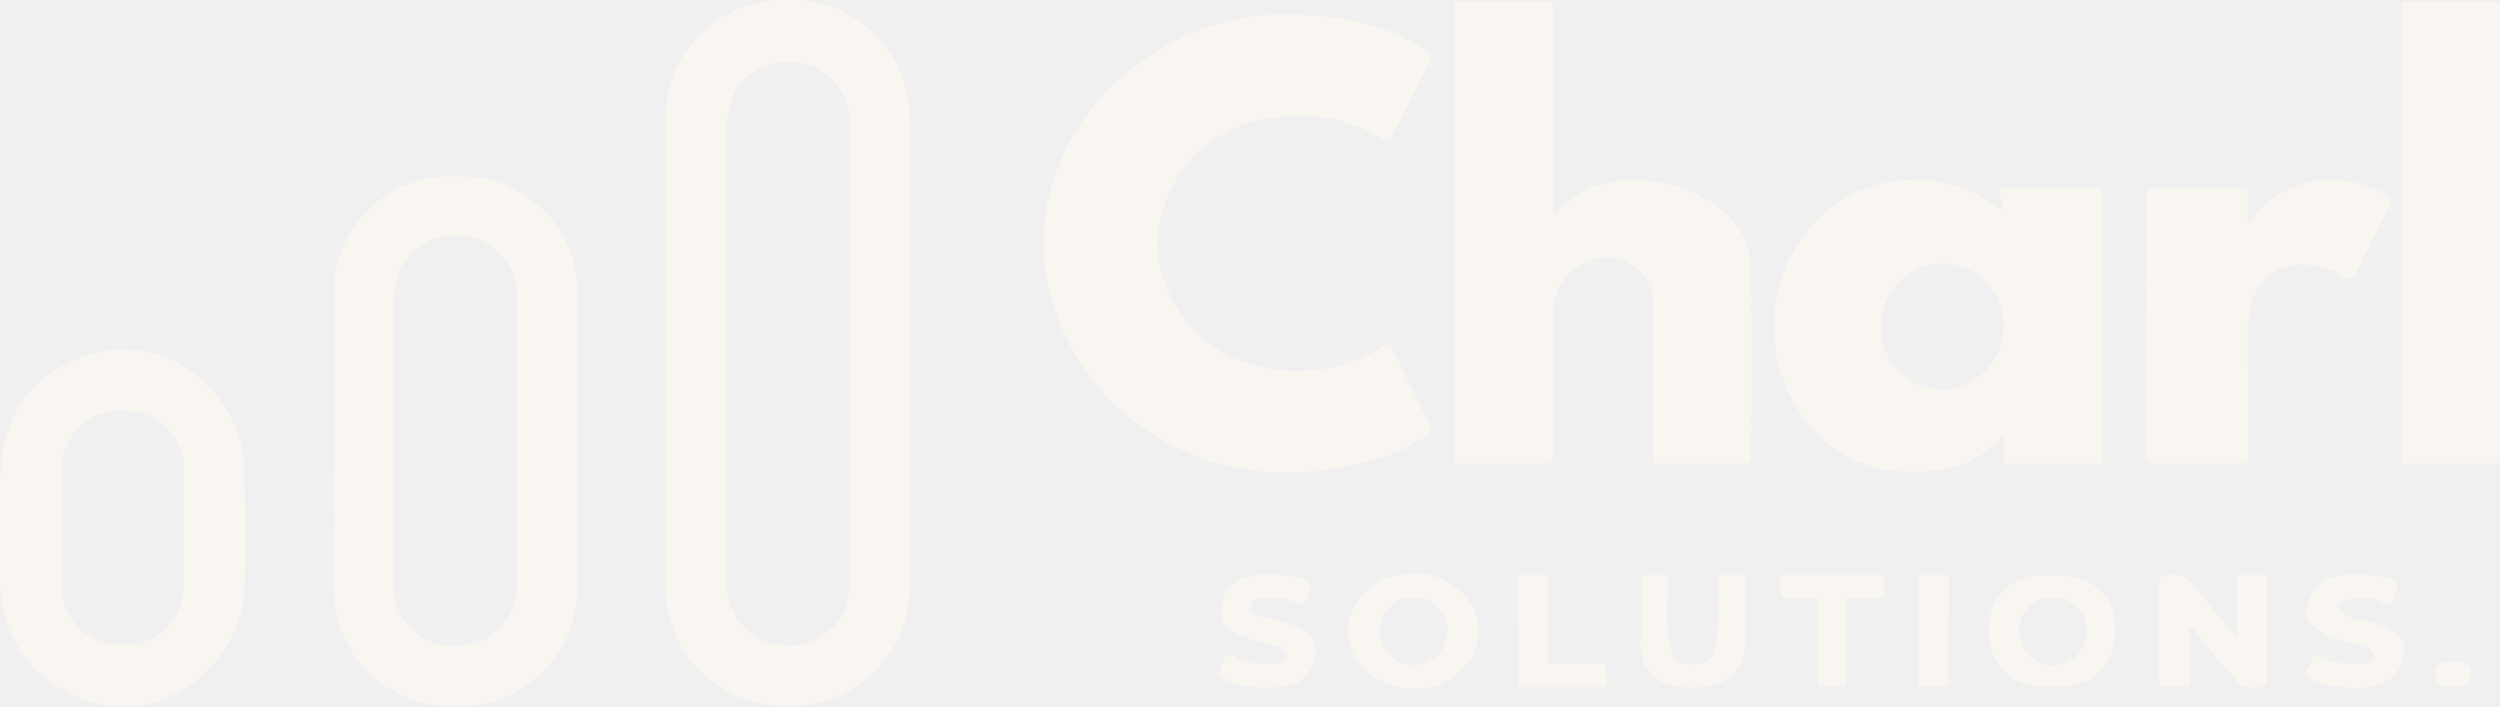
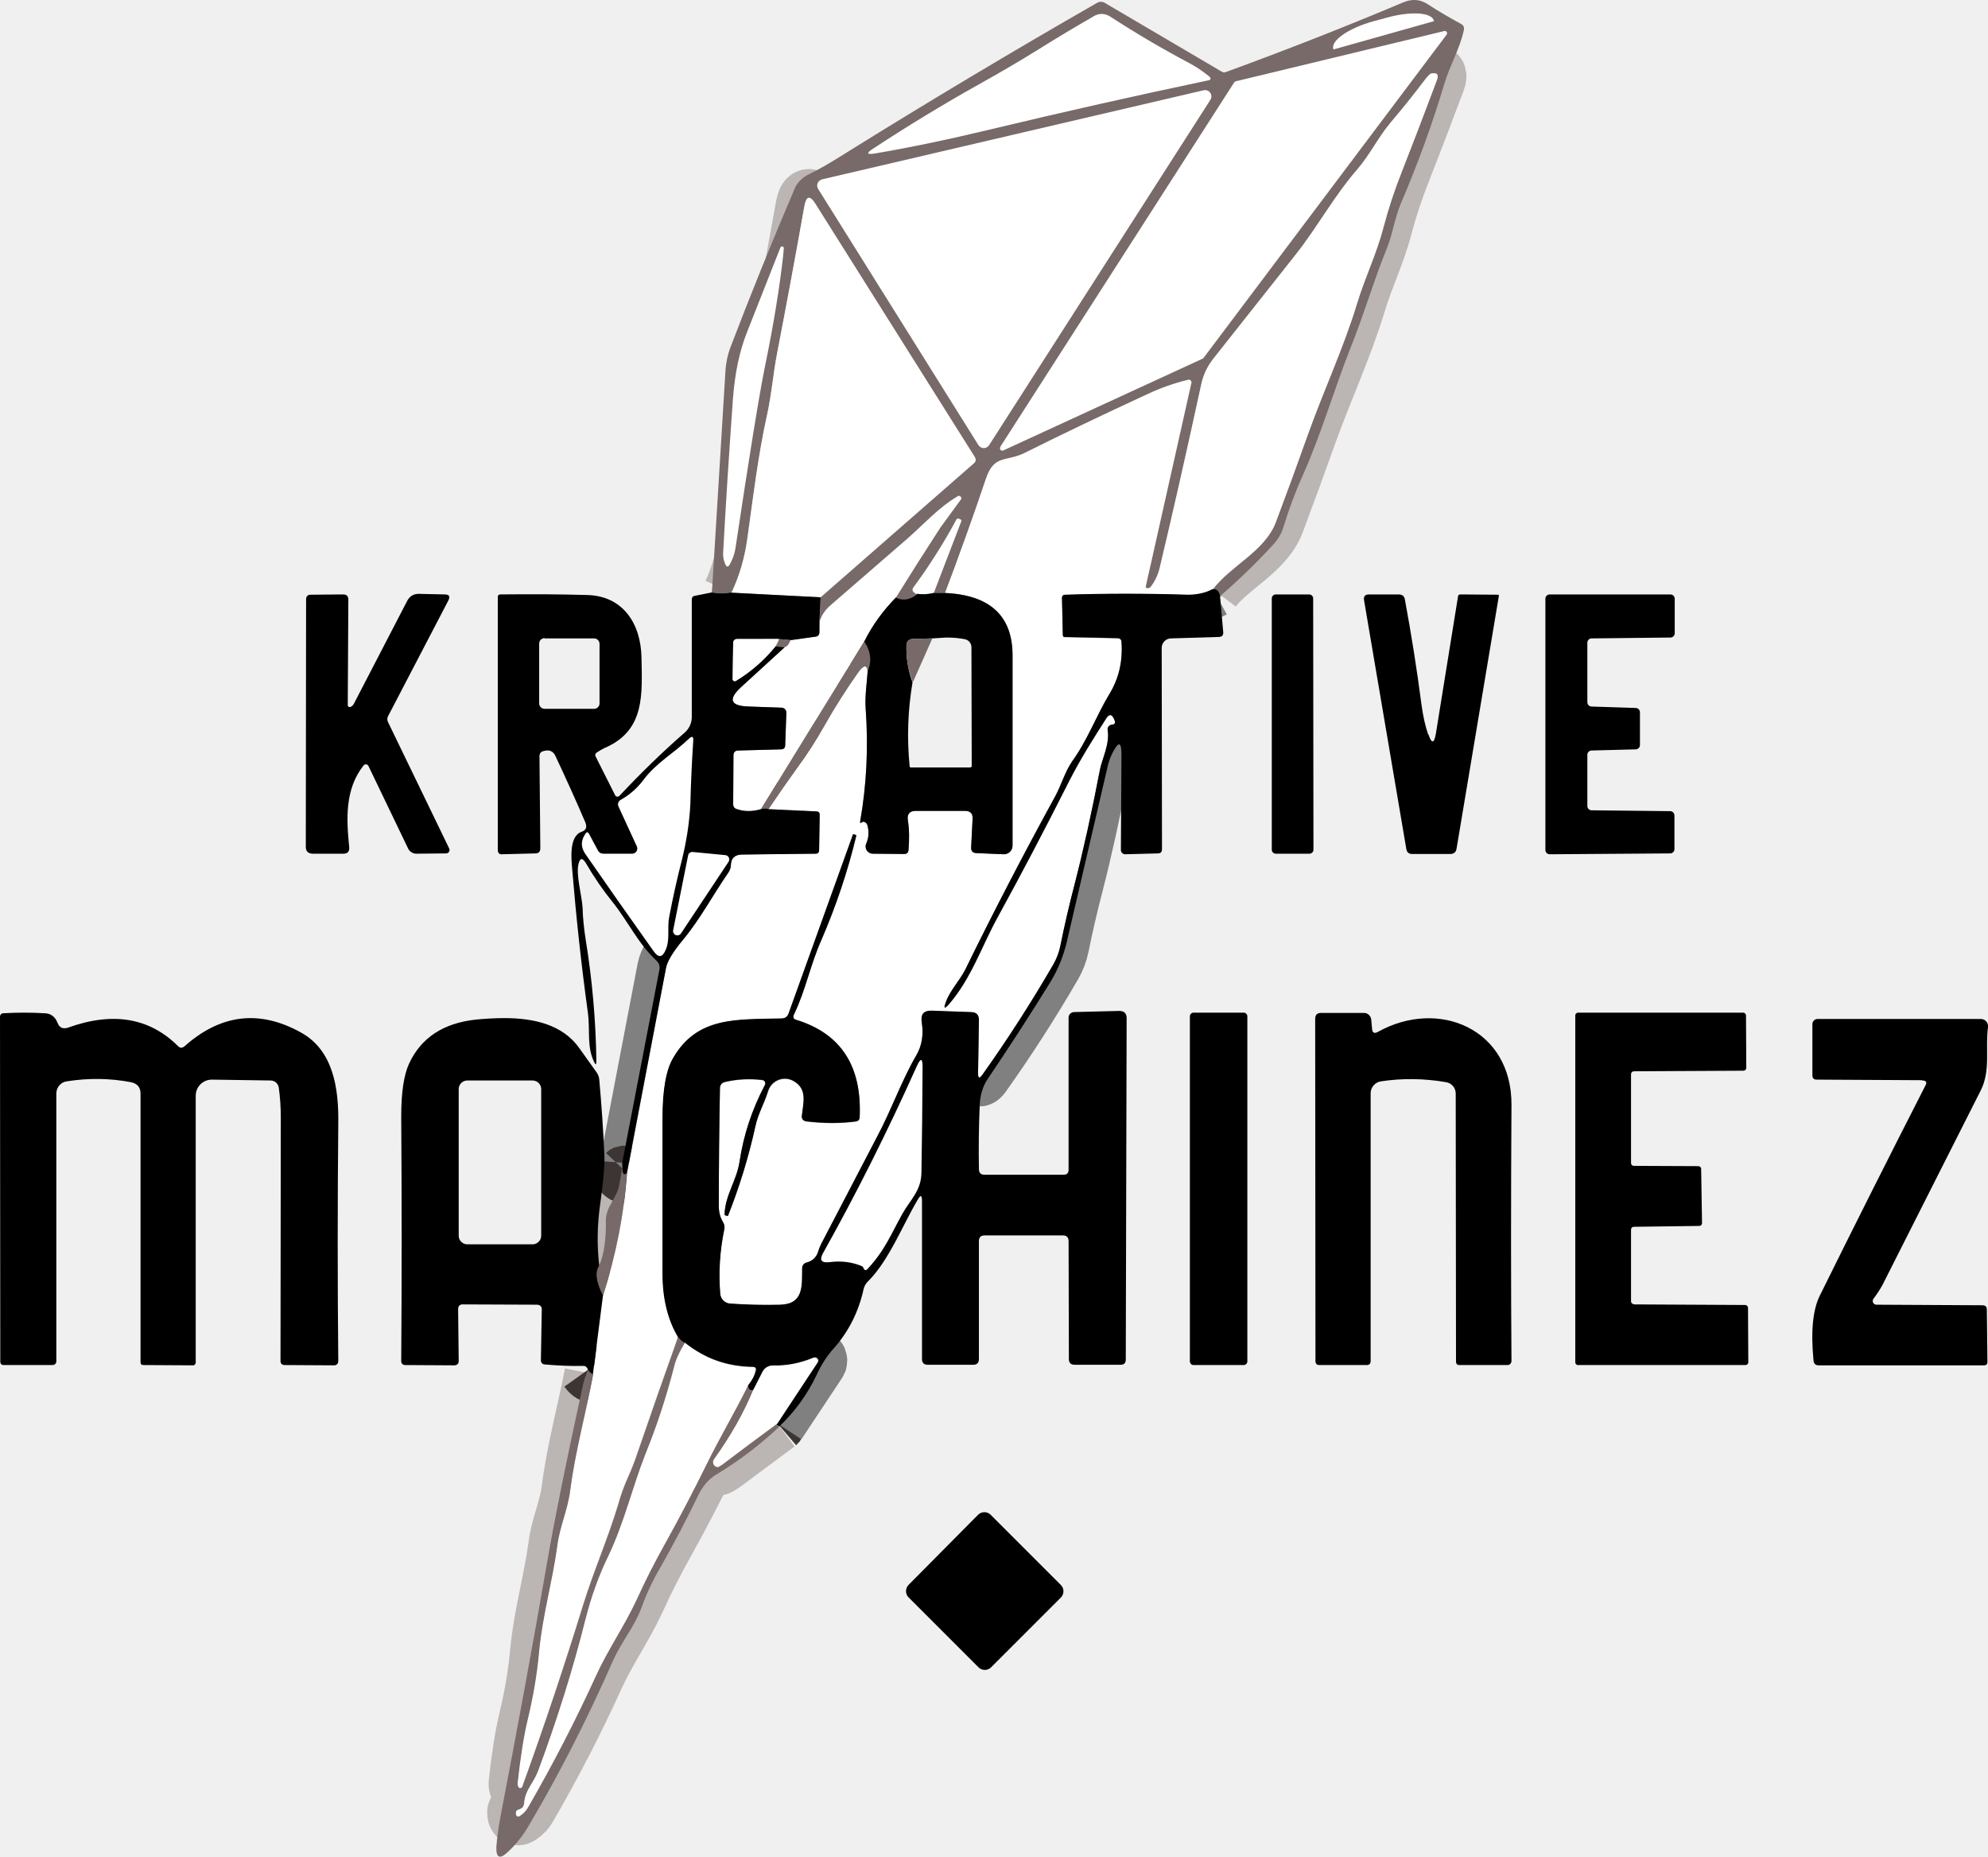
- <svg xmlns="http://www.w3.org/2000/svg" xml:space="preserve" viewBox="0 0 76.88 21.72">
-   <path fill="#f9f6f2" d="M24.09 0a3.62 3.62 0 0 0-3.62 3.63v14.44a3.62 3.62 0 0 0 3.62 3.62h.25a3.62 3.62 0 0 0 3.63-3.62V3.63A3.62 3.62 0 0 0 24.34 0zm.11 1.9h.09a1.84 1.84 0 0 1 1.84 1.83v14.28a1.84 1.84 0 0 1-1.84 1.84h-.09a1.84 1.84 0 0 1-1.84-1.84V3.73A1.84 1.84 0 0 1 24.2 1.9zm23.69 4.6q.95-.93 2.16-.96c1.62-.04 3.8.83 3.8 2.75q.02 2.92 0 5.8 0 .16-.14.16h-2.78a.1.1 0 0 1-.09-.1V9.38c0-1.22-1.28-1.9-2.31-1.18-.46.32-.79.84-.78 1.42q.02 2.36 0 4.45 0 .18-.17.18h-2.7q-.16 0-.16-.17V.16a.1.1 0 0 1 .1-.1h2.84a.1.1 0 0 1 .1.09v6.3q0 .19.13.06zm28.99 7.66a.09.09 0 0 1-.09.09h-2.84a.09.09 0 0 1-.1-.1v-14a.09.09 0 0 1 .1-.1h2.84a.09.09 0 0 1 .09.1zM39.85 3.56c-2.22.05-3.76 1.25-4.2 3.34-.3 1.43.58 3.04 1.72 3.8 1.46.98 3.7.94 5.17-.07a.17.17 59.3 0 1 .25.06L44 13.14q.06.12-.05.2-.7.5-1.53.75-3.24.98-5.95-.2a7.27 7.27 0 0 1-4.3-5.36c-.6-3.78 2.15-7.03 5.63-7.89q1.32-.32 3.22-.1 1.57.2 2.91 1.05a.18.18 29.4 0 1 .07.24L42.8 4.2q-.1.2-.3.08-1.21-.76-2.65-.73zM13.86 5.42A3.58 3.58 0 0 0 10.27 9l-.01 9.12a3.58 3.58 0 0 0 3.57 3.58h.34a3.58 3.58 0 0 0 3.58-3.57l.02-9.11a3.58 3.58 0 0 0-3.57-3.59zm.1 1.83h.12a1.83 1.83 0 0 1 1.83 1.84l-.01 8.94a1.83 1.83 0 0 1-1.84 1.83h-.13a1.83 1.83 0 0 1-1.83-1.83l.02-8.95a1.83 1.83 0 0 1 1.84-1.83zm44.83-1.72c-1.05.02-2.07.4-2.8 1.11a4.75 4.75 0 0 0-1 5.4c.89 1.87 2.43 2.68 4.64 2.42a3 3 0 0 0 1.88-.97c.09-.1.13-.08.13.06l-.02.58a.11.11 1.3 0 0 .11.12h2.82a.09.09 0 0 0 .1-.1l-.01-8.26c0-.06-.03-.1-.1-.1h-2.89a.18.18 0 0 0-.14.29c.03.04.06.09.07.14.07.24 0 .28-.2.13a4.13 4.13 0 0 0-2.6-.82zm1.06 2.57a1.9 1.94 3.8 0 1 1.76 2.07 1.9 1.94 3.8 0 1-2.01 1.81 1.9 1.94 3.8 0 1-1.76-2.06 1.9 1.94 3.8 0 1 2.01-1.82zm9.38-1.3q.05-.05.08-.11.05-.13.15-.23 1.72-1.58 3.95-.48.18.1.1.28l-1.08 2.2q-.1.22-.3.08-.35-.25-.77-.34c-1.66-.34-2.28.78-2.25 2.22q.04 1.84.02 3.68 0 .15-.15.15H66.2q-.2 0-.2-.2l.02-8.08q0-.18.19-.18h2.74q.17 0 .17.16v.81q0 .17.1.04zM3.77 10.73c-.28 0-.56.05-.85.13C1 11.39.04 12.7 0 14.83v3.01a3.8 3.8 0 0 0 2.94 3.77c2.33.61 4.54-1.35 4.59-3.64.02-1.27.02-2.45-.02-3.53a3.81 3.81 0 0 0-3.75-3.7zm-.08 1.9h.19a1.79 1.79 0 0 1 1.78 1.78v3.63a1.79 1.79 0 0 1-1.78 1.79h-.2a1.79 1.79 0 0 1-1.78-1.79v-3.63a1.79 1.79 0 0 1 1.79-1.79zm36.18 6.63c.98.32.61 1.67-.25 1.82q-1.13.2-2-.21-.15-.08-.1-.25l.16-.39q.06-.15.2-.07.63.39 1.55.21a.2.2 0 0 0 .13-.29q-.11-.2-.35-.24-.73-.12-1.36-.44a.52.52 10.1 0 1-.28-.4c-.17-1.53 1.56-1.47 2.52-1.18q.3.09.17.38l-.09.2q-.07.26-.31.14-.5-.26-1.25-.1-.14.03-.14.16-.02.3.28.37.54.1 1.12.29zm3.62-1.62a2 1.77.7 0 0-2.03 1.74 2 1.77.7 0 0 1.98 1.8 2 1.77.7 0 0 2.03-1.75 2 1.77.7 0 0-1.98-1.8zm-.02.72a1.05 1.05 0 0 1 1.05 1.04 1.05 1.05 0 0 1-1.05 1.05 1.05 1.05 0 0 1-1.05-1.05 1.05 1.05 0 0 1 1.05-1.04zm4.13-.59v2.57a.09.09 0 0 0 .08.08h1.58a.09.09 0 0 1 .1.07l.05.54a.09.09 0 0 1-.09.1h-2.54a.09.09 0 0 1-.1-.1l-.01-3.25a.09.09 0 0 1 .08-.09h.76a.09.09 0 0 1 .1.08zm4.07 2.61q.47.13.85-.07a.38.38-8.4 0 0 .2-.26q.2-1.08.11-2.22-.01-.14.13-.14h.62q.13 0 .12.13-.07.78-.02 1.65c.07 1.4-.86 1.79-2.1 1.64a1.26 1.26 0 0 1-1.13-1.34q.04-1.05.01-2 0-.08.09-.08h.66q.1 0 .1.1c-.03.76-.16 1.7.17 2.42q.06.13.2.17zm4.13-2-.93.01a.1.1 0 0 1-.1-.1l-.04-.5a.1.1 0 0 1 .1-.1h3.02a.1.1 0 0 1 .1.1l-.03.5a.1.1 0 0 1-.1.1h-.95a.1.1 0 0 0-.1.1v2.53a.1.1 0 0 1-.1.1H56a.1.1 0 0 1-.1-.1v-2.54a.1.1 0 0 0-.1-.1zm4.12 2.66a.08.08 0 0 1-.08.08h-.77a.08.08 0 0 1-.08-.08v-3.27a.08.08 0 0 1 .09-.08h.76a.08.08 0 0 1 .09.08zm2.81-3.34a1.56 1.56 0 0 0-1.56 1.57v.27a1.56 1.56 0 0 0 1.56 1.56h.75a1.56 1.56 0 0 0 1.56-1.56v-.27a1.56 1.56 0 0 0-1.56-1.56zm.4.66a1.05 1.05 0 0 1 1.05 1.05 1.05 1.05 0 0 1-1.04 1.05 1.05 1.05 0 0 1-1.05-1.05 1.05 1.05 0 0 1 1.05-1.05zm5.67 1.11v-1.72a.06.06 0 0 1 .06-.06h.8a.07.07 0 0 1 .06.06v3.2q0 .15-.14.17c-.29.04-.59.05-.8-.18q-.73-.83-1.32-1.58-.13-.15-.13.05l.01 1.58q0 .13-.13.13h-.67q-.14 0-.14-.14v-3.12q0-.13.13-.16.6-.15.96.31.6.79 1.2 1.49.1.11.1-.03zm4.12.53a.42.42 0 0 0-.3-.18q-1-.1-1.57-.63-.14-.13-.13-.33c.09-1.4 1.6-1.3 2.58-1.06q.3.07.2.36l-.11.29q-.08.21-.29.1-.57-.3-1.17-.1-.47.15-.06.42.27.18.65.23.7.08 1.14.58.07.08.07.19c.05 1.59-1.93 1.42-2.87 1.01q-.27-.12-.09-.34.1-.13.13-.29.03-.16.18-.08.74.38 1.58.2.27-.06.06-.37zm3.06.75a.36.36 0 0 1-.36.37h-.37a.36.36 0 0 1-.36-.36v-.06a.36.36 0 0 1 .36-.36h.37a.36.36 0 0 1 .36.36z" />
+ <svg xmlns="http://www.w3.org/2000/svg" xml:space="preserve" viewBox="0 0 69.17 64.6">
+   <g fill="none" stroke-width="2">
+     <path stroke="#3c3534" d="M42.45 20.74q-.06-.27-.25-.23" vector-effect="non-scaling-stroke" />
+     <path stroke="#bbb5b4" d="M42.2 20.5c.62-.82 1.8-1.31 2.19-2.33q.58-1.54 1.13-3.09c.54-1.5 1.24-3.01 1.7-4.53.27-.9.68-1.73.91-2.62q.26-.99.65-1.97.6-1.53 1.21-3.16.12-.31-.2-.24-.06.02-.23.23-.56.75-1.19 1.5c-.43.51-.7 1.1-1.15 1.61-.8.93-1.38 2-2.14 2.96l-2.84 3.59q-.34.43-.45.95-.75 3.43-1.43 6.35-.09.35-.3.65-.05.06-.12.06-.1.01-.07-.08l1.59-7.06a.09.09-.7 0 0-.11-.1q-.74.17-1.41.49-2.3 1.06-4.3 2.05c-.65.32-1.06.05-1.34.91q-.66 1.96-1.42 3.96" vector-effect="non-scaling-stroke" />
+     <path stroke="#3c3534" d="M32.88 20.63h-.4" vector-effect="non-scaling-stroke" />
+     <path stroke="#bbb5b4" d="m32.49 20.63.96-2.5q.01-.04-.02-.05l-.06-.03q-.06-.03-.1.03-.66 1.23-1.49 2.36-.07.1.03.18.04.04.1.04" vector-effect="non-scaling-stroke" />
+     <path stroke="#3c3534" d="M31.92 20.66q-.38.32-.75.13" vector-effect="non-scaling-stroke" />
+     <path stroke="#bbb5b4" d="M31.17 20.79q.77-1.24 1.55-2.44l.73-1q0-.05-.04-.08t-.08 0c-.68.39-1.19.97-1.78 1.49l-2.63 2.28q-.3.25-.4.58m.03-.84 5.32-4.65q.13-.1.04-.24l-5.54-8.8q-.28-.45-.38.07-.45 2.53-.95 5.12c-.14.72-.2 1.44-.35 2.15-.32 1.44-.48 2.9-.7 4.35q-.13.96-.53 1.84" vector-effect="non-scaling-stroke" />
+     <path stroke="#3c3534" d="M25.46 20.62q-.4.05-.69 0" vector-effect="non-scaling-stroke" />
+     <path stroke="gray" d="M32.49 20.63q-.39.07-.57.03m10.28-.16q-.36.2-.87.2-2.18-.07-4.29 0a.1.1-1.6 0 0-.09.1l.03 1.3q0 .07.07.07l1.84.04q.13.01.14.14.06.98-.41 1.77c-.48.8-.77 1.62-1.32 2.39-.25.36-.37.8-.58 1.2q-1.66 3.01-3.13 6.02c-.2.4-.54.73-.68 1.14q-.13.34.11.07c.77-.89 1.13-2 1.69-3.02q1.24-2.26 2.51-4.78c.38-.74.82-1.44 1.27-2.14q.16-.24.27.01.1.2-.07.21a.16.16 0 0 0-.15.2c.08.47-.2 1-.27 1.37q-.42 2.19-.88 3.98-.28 1.07-.5 2.16-.07.33-.24.63-1.16 2-2.47 3.84-.15.21-.15-.05l.03-1.84q0-.28-.26-.29l-1.39-.05q-.4-.01-.34.39.1.66-.2 1.17c-.5.87-.85 1.88-1.34 2.8l-1.94 3.72q-.08.15-.13.3-.08.3-.39.38-.16.04-.16.21c0 .6.06 1.24-.77 1.26q-.9.02-1.73-.04a.37.37 0 0 1-.35-.34q-.1-1.12.14-2.24a.33.33-55.5 0 0-.04-.25q-.15-.24-.15-.56 0-2.01.04-4.12a.21.21-5.6 0 1 .16-.2q.64-.15 1.31-.07a.12.12 0 0 1 .1.18q-.68 1.27-.89 2.67c-.1.65-.5 1.14-.52 1.82q0 .03.03.04l.07.03q.02 0 .02-.02.6-1.51.95-3.1c.09-.44.31-.8.45-1.23a.61.61 0 0 1 .89-.35c.48.28.33.75.28 1.2q-.02.17.16.2.93.11 1.73 0 .11-.02.12-.13.13-2.68-2.2-3.4-.16-.04-.08-.2c.4-.85.57-1.72.95-2.6q.77-1.77 1.2-3.6.02-.03-.02-.04l-.07-.03-2.25 6.24q-.06.18-.25.18c-1.57.04-2.92-.07-3.76 1.36q-.37.62-.37 2.1v5.4q0 1.31.53 2.2" vector-effect="non-scaling-stroke" />
+     <path stroke="#bbb5b4" d="M23.59 46.5q-.73 2.05-1.4 4-.16.49-.35.9-.2.45-.33.92c-.36 1.2-.86 2.33-1.23 3.53q-.98 3.18-2.11 6.3-.02.06-.09.06l-.03-.01q-.06-.07-.05-.16.15-1.38.35-2.21.3-1.25.4-2.39c.12-1.25.46-2.4.63-3.65.08-.67.37-1.27.46-1.95.17-1.36.54-2.7.8-4.04m.34-2.73q.68-2.11.83-4.26" vector-effect="non-scaling-stroke" />
+     <path stroke="gray" d="m21.81 40.8 1.36-7.1q.07-.37.59-1c.6-.72 1.04-1.56 1.58-2.34q.08-.12.09-.26.02-.36.37-.37 1.31-.03 2.58-.03.12 0 .12-.13l.02-1.24a.1.1 0 0 0-.1-.1l-1.68-.08" vector-effect="non-scaling-stroke" />
+     <path stroke="#bbb5b4" d="M26.74 28.15q.5-.75 1-1.44.5-.68.95-1.47.53-.94 1.15-1.82.31-.44.35-.07" vector-effect="non-scaling-stroke" />
+     <path stroke="gray" d="M30.19 23.35c-.03.43-.1.87-.07 1.3q.14 2.04-.19 3.92-.02.1.07.03.02-.02.06-.01.1.03.12.11.1.34-.04.65a.25.25 0 0 0 .23.35l1.09.01q.13 0 .15-.13.05-.57-.02-1.03-.06-.34.28-.34h1.7q.28 0 .27.27l-.05 1q-.01.2.2.2l.94.04a.3.3 0 0 0 .3-.3V22.8q0-2.06-2.35-2.17m-4.33.15-3.1-.16m1.65 1.61h-1.44q-.15 0-.15.15l-.02 1.22a.08.08 0 0 0 .13.08q.77-.47 1.36-1.19" vector-effect="non-scaling-stroke" />
+     <path stroke="#3c3534" d="m26.98 22.49.33.02m-.83 5.64q.17-.04.26 0M21.81 40.8q-.19.2-.15-.35m8.53-17.1q.22-.53-.12-1.03" vector-effect="non-scaling-stroke" />
+     <path stroke="gray" d="M31.17 20.79q-.68.68-1.1 1.53m-3.59 5.83q-.45.13-.84 0-.13-.04-.13-.17l.01-1.7q0-.17.17-.17l1.48-.04q.15 0 .15-.15l.04-1.12a.17.17 0 0 0-.17-.18l-1.14-.04q-.96-.03-.26-.68l1.52-1.39" vector-effect="non-scaling-stroke" />
+     <path stroke="#bbb5b4" d="M27.3 22.51q.12-.02.2-.24" vector-effect="non-scaling-stroke" />
+     <path stroke="gray" d="m27.5 22.27.87-.12q.14-.02.14-.16v-.37" vector-effect="non-scaling-stroke" />
+     <path stroke="#3c3534" d="M27.12 49.63q-.14-.05-.07-.11" vector-effect="non-scaling-stroke" />
+     <path stroke="gray" d="m27.05 49.52 1.4-2.11a.12.11 5.5 0 0-.15-.17q-.7.29-1.4.27a.4.4 0 0 0-.37.22l-.33.65" vector-effect="non-scaling-stroke" />
+     <path stroke="#3c3534" d="M26.2 48.38q-.18.02-.17-.2" vector-effect="non-scaling-stroke" />
+     <path stroke="gray" d="M26.03 48.19q.2-.24.26-.5.04-.13-.1-.13-1.34-.02-2.36-.84" vector-effect="non-scaling-stroke" />
+     <path stroke="#3c3534" d="M23.83 46.72q-.1-.01-.24-.21m-2.74-2.48q-.23.33.13 1.04m-.35 2.73q-.08 0-.18-.14" vector-effect="non-scaling-stroke" />
+     <path stroke="#bbb5b4" d="M23.83 46.72q-.3.48-.38.83-.4 1.56-.98 3.03c-.48 1.2-.75 2.4-1.31 3.57q-.48.99-.78 2.16-.65 2.6-1.66 5.32c-.15.4-.45.65-.48 1.09q-.02.2-.2.24-.1.02-.09.13.02.17.16.07.16-.11.26-.28 1.32-2.28 2.37-4.6c.42-.9.98-1.7 1.4-2.6q.45-1 1-1.98.74-1.33 1.43-2.73c.44-.9 1-1.84 1.46-2.78m.17.19q-.5 1.2-1.35 2.38a.17.17-68.6 0 0 .12.27q.04 0 .18-.1l1.9-1.41m.05-27.29q-.02.11-.12.26" vector-effect="non-scaling-stroke" />
+   </g>
+   <path fill="#776a68" d="M42.45 20.74q-.06-.27-.25-.23c.62-.83 1.8-1.32 2.19-2.34q.58-1.54 1.13-3.09c.54-1.5 1.24-3.01 1.7-4.53.27-.9.68-1.73.91-2.62q.26-.99.65-1.97.6-1.53 1.21-3.16.12-.31-.2-.24-.06.02-.23.23-.56.75-1.19 1.5c-.43.51-.7 1.1-1.15 1.61-.8.93-1.38 2-2.14 2.96l-2.84 3.59q-.34.43-.45.95-.75 3.43-1.43 6.35-.09.35-.3.65-.05.06-.12.06-.1.01-.07-.08l1.59-7.06a.09.09 89.3 0 0-.11-.1q-.74.17-1.41.49-2.3 1.06-4.3 2.05c-.65.32-1.06.05-1.34.91q-.66 1.96-1.42 3.96h-.4l.97-2.5q.01-.04-.02-.05l-.06-.03q-.06-.03-.1.03-.66 1.24-1.49 2.36-.07.1.03.18.04.04.1.04-.37.32-.74.13.77-1.24 1.55-2.44l.73-1q0-.05-.04-.08t-.08 0c-.68.39-1.19.97-1.78 1.49l-2.63 2.28q-.3.25-.4.58l.03-.84 5.32-4.65q.13-.1.04-.24l-5.54-8.8q-.28-.45-.38.07-.45 2.53-.95 5.13c-.14.71-.2 1.43-.35 2.14-.32 1.44-.48 2.9-.7 4.35q-.13.96-.53 1.84-.4.06-.69 0l.47-7.7a2.86 2.85 57.3 0 1 .18-.85q1.05-2.75 2.24-5.53c.08-.2.3-.4.53-.5q.46-.22 1.31-.76Q33.76 2.63 38.17.1a.26.26 0 0 1 .27 0l4.08 2.4a.17.17 49.7 0 0 .15 0q3.2-1.17 6.16-2.42.46-.19.85.07.54.35 1.15.68.14.07.1.23c-.14.65-.49 1.22-.68 1.87q-.63 2.1-1.51 4.15c-.21.5-.28 1.04-.47 1.52-.48 1.17-.81 2.34-1.28 3.5-.58 1.47-1.02 3-1.65 4.41-.27.6-.5 1.22-.69 1.84q-.1.34-.4.65-.85.92-1.8 1.74z" />
+   <path fill="#fff" d="M42.2 20.5q-.36.2-.87.2-2.18-.07-4.29 0a.1.1 88.4 0 0-.09.1l.03 1.3q0 .07.07.07l1.84.04q.13.01.14.14.06.98-.41 1.77c-.48.8-.77 1.62-1.32 2.39-.25.36-.37.8-.58 1.2q-1.66 3.01-3.13 6.02c-.2.4-.54.73-.68 1.14q-.13.34.11.07c.77-.89 1.13-2 1.69-3.02q1.24-2.26 2.51-4.78c.38-.74.82-1.44 1.27-2.14q.16-.24.27.01.1.2-.07.21a.16.16 0 0 0-.15.2c.08.47-.2 1-.27 1.37q-.42 2.19-.88 3.98-.28 1.07-.5 2.16-.07.33-.24.63-1.16 2-2.47 3.84-.15.21-.15-.05l.03-1.84q0-.28-.26-.29l-1.39-.05q-.4-.01-.34.39.1.66-.2 1.17c-.5.87-.85 1.88-1.34 2.8l-1.94 3.72q-.08.15-.13.3-.08.3-.39.38-.16.04-.16.21c0 .6.06 1.24-.77 1.26q-.9.02-1.73-.04a.37.37 0 0 1-.35-.34q-.1-1.12.14-2.24a.33.33 34.5 0 0-.04-.25q-.15-.24-.15-.56 0-2.01.04-4.12a.21.21-5.6 0 1 .16-.2q.64-.15 1.31-.07a.12.12 0 0 1 .1.18q-.68 1.27-.89 2.67c-.1.65-.5 1.14-.52 1.82q0 .03.03.04l.07.02h.02q.6-1.52.95-3.1c.09-.45.31-.8.45-1.24a.61.61 0 0 1 .89-.35c.48.28.33.75.28 1.2q-.02.17.16.2.93.11 1.73 0 .11-.02.12-.13.13-2.68-2.2-3.4-.16-.04-.08-.2c.4-.85.57-1.72.95-2.6q.77-1.77 1.21-3.6 0-.03-.03-.04l-.07-.03-2.25 6.24q-.06.18-.25.18c-1.57.04-2.92-.07-3.76 1.36q-.37.62-.37 2.1v5.4q0 1.31.53 2.2-.73 2.05-1.4 4-.16.49-.35.9-.2.45-.33.92c-.36 1.2-.86 2.33-1.23 3.53q-.98 3.18-2.11 6.3-.02.06-.09.06l-.03-.01q-.06-.07-.05-.16.15-1.38.35-2.21.3-1.25.4-2.39c.12-1.25.46-2.4.63-3.65.08-.67.37-1.27.46-1.95.17-1.36.54-2.7.8-4.04l.34-2.73q.68-2.12.84-4.26l1.35-7.12q.07-.36.59-.99c.6-.72 1.04-1.56 1.58-2.34q.08-.12.09-.26.02-.36.37-.37 1.31-.03 2.58-.03.12 0 .12-.13l.02-1.24a.1.1 0 0 0-.1-.1l-1.68-.08q.5-.75 1-1.44.5-.68.95-1.47.53-.94 1.15-1.82.31-.44.35-.07c-.03.43-.1.87-.07 1.3q.14 2.04-.19 3.92-.02.1.07.03.03-.02.06-.01.1.02.12.11.1.34-.04.64a.25.25 0 0 0 .23.36l1.09.01q.13 0 .15-.13.05-.57-.02-1.03-.06-.34.28-.34h1.7q.28 0 .27.27l-.05 1q-.01.2.2.2l.94.04a.3.3 0 0 0 .3-.3V22.8q0-2.06-2.35-2.17.76-2 1.42-3.96c.28-.86.7-.6 1.33-.9q2-1 4.3-2.06.68-.32 1.42-.5a.09.09 89.3 0 1 .1.1l-1.58 7.07q-.02.1.07.08.07 0 .11-.06.22-.3.3-.65.7-2.92 1.44-6.35.1-.52.45-.95l2.84-3.59c.76-.96 1.33-2.03 2.14-2.96.44-.51.72-1.1 1.15-1.62q.63-.74 1.2-1.49.16-.21.22-.23.32-.07.2.24-.61 1.63-1.21 3.16-.39.98-.65 1.97c-.23.89-.64 1.73-.91 2.62-.46 1.52-1.16 3.02-1.7 4.53q-.55 1.55-1.13 3.09c-.39 1.02-1.57 1.5-2.2 2.34zm-13.65.28-3.1-.16q.41-.88.55-1.84c.2-1.45.37-2.91.69-4.35.16-.7.21-1.43.35-2.15q.5-2.59.95-5.12.1-.52.38-.07l5.54 8.8q.09.14-.04.24zm2.62.01q-.68.68-1.1 1.53l-3.59 5.83q-.45.13-.84 0-.13-.04-.13-.17l.01-1.7q0-.17.17-.17l1.48-.04q.15 0 .15-.15l.04-1.12a.17.17 0 0 0-.17-.18l-1.14-.04q-.96-.03-.26-.68l1.52-1.39q.1-.02.2-.24l.86-.12q.14-.02.14-.16l.01-.37q.1-.33.4-.58l2.63-2.28c.6-.52 1.1-1.1 1.78-1.5q.04-.02.08.01t.04.08l-.73 1q-.78 1.2-1.55 2.44z" />
+   <path fill="#fff" d="M32.49 20.63q-.39.07-.57.03-.07 0-.1-.04-.11-.08-.04-.18.83-1.13 1.5-2.36.03-.06.09-.03l.06.03q.03.01.02.04z" />
+   <path d="M42.2 20.5q.2-.03.25.24l.11 1.24q.02.18-.16.18l-1.66.05a.33.33-.9 0 0-.32.33l.01 7q0 .15-.14.15l-1.13.03a.15.15 0 0 1-.16-.16l.02-3.32q0-.65-.3-.07-.11.21-.17.45l-1.43 6.14q-.18.76-.57 1.4-1.05 1.7-2.2 3.4-.23.36-.26.84-.05 1.15-.03 2.27 0 .2.2.2H37q.18 0 .18-.17v-5.3a.19.2 89.2 0 1 .18-.19l1.58-.04q.26 0 .26.25l-.03 11.88q0 .18-.18.18h-1.6q-.2 0-.2-.2l-.01-4.1q0-.2-.2-.2h-2.72q-.2 0-.2.2v4.1q0 .2-.2.2h-1.58q-.2 0-.2-.2v-5.5q0-.31-.15-.04c-.53.89-1 2.12-1.74 2.85q-.1.1-.14.25-.26 1.19-1.04 2.07-.35.38-.61.95-.48 1-1.28 1.76-.14-.05-.07-.11l1.4-2.11a.12.11 5.5 0 0-.15-.17q-.7.29-1.4.27a.4.4 0 0 0-.37.22l-.33.65q-.18.02-.17-.2.2-.24.26-.49.04-.13-.1-.13-1.34-.02-2.36-.84-.1-.01-.25-.21-.53-.9-.53-2.2v-5.4q0-1.49.38-2.11c.84-1.43 2.19-1.32 3.76-1.36q.19 0 .25-.18l2.24-6.23h.01l.07.02q.04 0 .03.05-.44 1.82-1.2 3.59c-.4.88-.55 1.75-.96 2.6q-.08.16.08.2 2.33.72 2.2 3.4-.01.11-.12.13-.8.11-1.73 0-.18-.03-.16-.2c.05-.45.2-.92-.28-1.2a.61.61 0 0 0-.9.35c-.13.43-.35.8-.44 1.23q-.35 1.59-.95 3.1 0 .02-.02.01l-.07-.02q-.03 0-.03-.04c.03-.68.42-1.17.52-1.82q.21-1.4.88-2.67a.12.12 0 0 0-.09-.18q-.67-.08-1.3.07a.21.21-5.6 0 0-.17.2q-.04 2.11-.04 4.12 0 .32.15.56a.33.33 34.5 0 1 .04.25q-.23 1.12-.14 2.24a.37.37 0 0 0 .35.34q.83.06 1.73.04c.83-.02.76-.66.77-1.26q0-.17.16-.21.3-.08.4-.38.04-.15.12-.3l1.94-3.72c.49-.92.84-1.93 1.35-2.8q.3-.5.19-1.17-.06-.4.34-.39l1.39.05q.27.01.26.29l-.03 1.84q0 .26.15.05 1.31-1.84 2.47-3.84.17-.3.24-.63.22-1.09.5-2.16.46-1.79.88-3.98c.07-.37.35-.9.27-1.38a.16.16 0 0 1 .15-.19q.16-.01.07-.2-.12-.26-.27-.02c-.45.7-.89 1.4-1.27 2.14q-1.27 2.52-2.51 4.78c-.56 1.02-.92 2.13-1.69 3.02q-.24.27-.11-.07c.14-.4.48-.74.68-1.14q1.47-3 3.13-6.03c.21-.39.33-.83.58-1.2.55-.76.84-1.59 1.32-2.38q.47-.79.4-1.77 0-.13-.13-.14l-1.84-.04q-.07 0-.07-.07l-.03-1.3a.1.1 88.4 0 1 .1-.1q2.1-.07 4.28 0 .5 0 .87-.2zm-30.01 4.1q.1-.05.14-.15l1.84-3.55q.13-.24.4-.24l.9.02q.24 0 .13.21l-2.1 4.03a.22.22 45.4 0 0 0 .2l2.13 4.4a.12.12 0 0 1-.1.17l-1.04.01a.32.32 0 0 1-.29-.18l-1.38-2.87a.1.1 51.3 0 0-.17-.02c-.65.82-.6 1.85-.5 2.84q.02.23-.2.23h-1.06q-.25 0-.25-.24l.01-8.6q0-.17.16-.17l1.13-.01q.18 0 .18.18l-.02 3.68a.06.06 77.7 0 0 .09.05z" />
+   <path d="m24.77 20.61-.6.12c-.07.01-.1.06-.1.14v4.08a.72.72 0 0 1-.25.54c-.77.67-1.52 1.4-2.27 2.2a.09.1 53.3 0 1-.15-.03l-.68-1.35a.1.1 60 0 1 .03-.12c.12-.08.24-.15.36-.2 1.34-.62 1.23-1.86 1.21-3.11-.02-1.19-.65-2.16-1.91-2.18-1-.03-2-.03-3-.02-.06 0-.09.03-.09.09v8.8c0 .1.05.16.15.15l1.16-.03c.11 0 .17-.06.17-.18l-.03-3.2c0-.1.05-.16.14-.18.2-.06.34 0 .42.18.37.79.72 1.56 1.04 2.31.06.16.02.27-.14.32-.44.16-.35.96-.32 1.32.14 1.68.32 3.35.55 5.01.07.57-.04 1.14.2 1.65.06.14.09.14.09-.02a28.8 28.8 0 0 0-.37-4.2c-.06-.38-.1-.75-.11-1.12-.02-.4-.24-1.16-.14-1.53.05-.2.13-.22.25-.03.29.5.6.95.94 1.37.54.68.89 1.45 1.53 2.04.08.08.11.17.1.27l-1.3 6.75c-.01.36.04.48.16.36l1.36-7.12c.04-.24.24-.57.59-.99.6-.72 1.04-1.56 1.58-2.34a.49.49 0 0 0 .09-.26c0-.24.13-.36.37-.37l2.58-.03c.08 0 .12-.04.12-.13l.02-1.24a.1.1 0 0 0-.1-.1l-1.68-.08a.44.44 0 0 0-.26 0c-.3.09-.58.09-.84 0-.08-.02-.13-.08-.13-.17l.01-1.7c0-.11.06-.17.17-.17l1.48-.04c.1 0 .15-.05.15-.15l.04-1.12a.17.17 0 0 0-.17-.18l-1.14-.04c-.64-.02-.73-.25-.26-.68l1.52-1.39-.33-.02c-.39.48-.84.87-1.36 1.19a.08.08 0 0 1-.13-.08l.02-1.22c0-.1.05-.15.15-.15h1.45l.4.04.86-.12c.1-.01.14-.07.14-.16v-.37l.04-.84-3.1-.16a2 2 0 0 1-.68 0zm-5.82 1.6h1.72a.19.19 0 0 1 .19.18v2.09a.19.19 0 0 1-.19.18h-1.72a.19.19 0 0 1-.19-.18v-2.1a.19.19 0 0 1 .19-.18zm13.93-1.58h-.4a1.4 1.4 0 0 1-.56.03c-.25.21-.5.25-.75.13-.45.46-.82.97-1.1 1.53.22.33.27.68.12 1.03-.03.43-.1.87-.07 1.3.1 1.36.03 2.66-.19 3.92-.01.07 0 .08.07.03a.07.07 0 0 1 .06-.01c.06.02.1.06.12.12.06.22.05.43-.04.64a.25.25 0 0 0 .23.35l1.09.01c.09 0 .14-.04.15-.13.03-.38.03-.72-.02-1.03-.04-.23.06-.34.28-.34h1.7c.19 0 .28.09.27.27l-.05 1c-.01.13.06.2.2.2l.94.04a.3.3 0 0 0 .3-.3V22.8c0-1.37-.78-2.1-2.35-2.17zm.04 1.55c.25 0 .47.02.66.06a.28.29 6.4 0 1 .22.28l.01 4.12c0 .04-.02.06-.07.06H31.7c-.03 0-.05-.01-.05-.04-.1-1-.06-1.97.1-2.92a3.42 3.42 0 0 1-.21-1.3.21.21 0 0 1 .2-.21l.7-.02.48-.03zm12.78 7.37a.14.14 0 0 1-.14.15H44.4a.14.14 0 0 1-.15-.15v-8.73a.14.14 0 0 1 .15-.14h1.15a.14.14 0 0 1 .14.14zm4-4q.17.5.26-.03l.77-4.77q.01-.07.08-.07l1.31.01q.04 0 .03.05l-1.47 8.78q-.03.19-.22.19h-1.33q-.17 0-.2-.18l-1.47-8.65q-.03-.2.17-.2h1.03q.19 0 .22.17.34 1.83.58 3.67.08.59.23 1.03zm5.53-3.19v2.07a.15.15 0 0 0 .14.15l1.54.05a.15.15 0 0 1 .15.15v1.14a.15.15 0 0 1-.15.15l-1.54.04a.15.15 0 0 0-.14.14v1.8a.15.15 0 0 0 .14.14l2.75.03a.15.15 0 0 1 .14.15v1.18a.15.15 0 0 1-.14.14l-4.2.03a.15.15 0 0 1-.15-.15v-8.74a.15.15 0 0 1 .15-.15h4.2a.15.15 0 0 1 .15.16v1.19a.15.15 0 0 1-.15.15l-2.75.03a.15.15 0 0 0-.14.15z" />
+   <path fill="#fff" d="M27.1 22.23q-.02.11-.12.26-.59.72-1.36 1.19a.08.08 0 0 1-.13-.08l.02-1.22q0-.15.15-.15z" />
+   <path fill="#776a68" d="m27.1 22.23.4.04q-.08.22-.2.24l-.32-.02q.1-.15.13-.26zm2.97.09q.34.5.12 1.03-.04-.37-.35.07-.62.88-1.15 1.82-.45.8-.95 1.47-.5.7-1 1.44-.1-.04-.26 0z" />
+   <path d="M43.4 47.36a.13.13 0 0 1-.14.13h-1.72a.13.13 0 0 1-.14-.13V35.37a.13.13 0 0 1 .14-.14h1.72a.13.13 0 0 1 .14.14zM6.42 36.4q1.89-1.68 4.05-.48c1.13.62 1.32 1.95 1.3 3.18q-.04 4.17 0 8.26a.14.14 89.5 0 1-.15.14l-1.71-.01q-.15 0-.15-.15l.01-8.46q0-.54-.07-1.04a.29.29-3.7 0 0-.28-.25l-2.04-.03a.56.56 0 0 0-.57.55v9.29a.1.1 0 0 1-.08.1l-1.74-.01q-.1 0-.1-.1v-9.34q0-.33-.33-.4-1.1-.21-2.24-.03a.42.43-4.4 0 0-.36.42v9.32a.13.13 0 0 1-.13.13H.13q-.12 0-.12-.13L0 35.39q0-.14.13-.14.73-.04 1.4 0 .34 0 .47.33.1.26.37.17 2.34-.84 3.83.65.1.1.22 0zm41.52-.5c2.12-1.18 4.66-.1 4.65 2.53q-.03 4.9 0 8.92a.14.14 0 0 1-.15.14h-1.68a.1.11 0 0 1-.1-.11l-.01-9.35a.4.4 0 0 0-.33-.38q-1.15-.2-2.27-.03a.42.42-4 0 0-.36.4v9.33q0 .14-.14.14h-1.64q-.14 0-.14-.14l-.01-11.9q0-.21.2-.21h1.5a.25.26-3 0 1 .25.23l.03.33q.02.2.2.1zm8.91 9.48 3.87.02a.1.1 0 0 1 .1.1l.01 1.88a.1.1 0 0 1-.1.11h-5.8a.1.1 0 0 1-.12-.1V35.34a.1.1 0 0 1 .1-.11h5.74a.1.1 0 0 1 .1.1l.01 1.82a.1.1 0 0 1-.1.1l-3.81.02a.1.1 0 0 0-.1.1v3.08a.1.1 0 0 0 .1.11l2.24.01a.1.1 0 0 1 .1.11l.03 1.86a.1.1 0 0 1-.11.11l-2.26.03a.1.1 0 0 0-.1.11v2.47a.1.1 0 0 0 .1.11zm-39.3-9.96c-.33 0-.67.02-.98.05-1.14.12-1.92.63-2.34 1.54-.18.4-.27 1-.27 1.82a606 606 0 0 1 0 8.53.13.13 0 0 0 .13.13l1.71.01c.1 0 .16-.05.16-.15l-.02-1.8c0-.11.05-.17.16-.17l2.57.01c.12 0 .19.06.18.19l-.03 1.73c0 .1.04.15.14.16.46.04.91.06 1.34.05.08 0 .13.05.16.14.06.1.12.14.17.14l.35-2.73c-.24-.48-.28-.82-.13-1.03a8.3 8.3 0 0 1 .03-2.13c.11-.77.16-1.34.15-1.7-.04-.9-.1-1.77-.18-2.66a.5.5 0 0 0-.09-.24l-.6-.84c-.58-.83-1.6-1.05-2.6-1.05zm-1.3 2.17h2.28a.3.3 0 0 1 .3.3v5.1a.3.3 0 0 1-.3.3h-2.27a.3.3 0 0 1-.3-.3v-5.1a.3.3 0 0 1 .3-.3zm50.63-.01-3.67-.02q-.15 0-.15-.15v-1.78a.18.18 0 0 1 .18-.18h5.69a.25.25 0 0 1 .24.28c-.1.76.1 1.5-.25 2.2L65.5 44.7q-.13.24-.32.49a.13.13 19.6 0 0 .1.2l3.7.02q.15 0 .15.15l.02 1.82q0 .12-.12.12h-5.75q-.16 0-.18-.16-.15-1.53.22-2.27 1.8-3.64 3.67-7.3.1-.18-.11-.18z" />
+   <path fill="#776a68" d="M21.66 40.45q-.04.54.15.36-.15 2.15-.83 4.26-.36-.71-.13-1.04.25-.59.23-1.58c0-.45.38-.78.46-1.2q.08-.4.12-.8zm1.93 6.05q.15.21.24.22-.3.48-.38.83-.4 1.56-.98 3.03c-.48 1.2-.75 2.4-1.31 3.57q-.48.99-.78 2.16-.65 2.6-1.66 5.32c-.15.4-.45.65-.48 1.09q-.02.2-.2.24-.1.02-.09.13.02.17.16.07.16-.11.26-.28 1.32-2.28 2.37-4.6c.42-.9.98-1.7 1.4-2.6q.45-1 1-1.98.74-1.33 1.43-2.73c.44-.9 1-1.84 1.46-2.78q0 .21.17.19-.5 1.2-1.35 2.38a.17.17 21.4 0 0 .12.27q.04 0 .18-.1l1.9-1.41q-.07.06.07.11-1.02.96-2.2 1.67-.39.23-.63.73-.63 1.3-1.33 2.53-.38.65-.64 1.37c-.24.65-.7 1.2-.98 1.82Q20 60.8 18.4 63.51q-.3.52-.73.92-.42.4-.4-.18.04-.49.14-1.03.88-4.56 1.65-9 .36-2.07 1.2-5.93.06-.32.2-.63.1.14.18.14c-.25 1.35-.62 2.68-.8 4.04-.08.68-.37 1.28-.45 1.95-.17 1.24-.51 2.4-.63 3.65q-.1 1.14-.4 2.39-.2.83-.35 2.2-.01.1.05.17l.03.01q.07 0 .09-.06 1.13-3.12 2.11-6.3c.37-1.2.87-2.32 1.23-3.53q.13-.47.33-.91.19-.42.35-.9.67-1.96 1.4-4z" />
+   <path fill="#fff" d="M23.83 46.72q1.02.82 2.36.84.14 0 .1.13-.06.26-.26.5c-.46.94-1.02 1.87-1.46 2.78q-.69 1.4-1.43 2.73-.55.98-1 1.97c-.42.9-.98 1.7-1.4 2.62q-1.05 2.3-2.37 4.59-.1.17-.26.28-.14.1-.16-.07 0-.11.08-.13.2-.05.21-.24c.03-.44.33-.7.48-1.1q1.01-2.71 1.66-5.31.3-1.17.78-2.16c.56-1.16.83-2.37 1.3-3.57q.6-1.47 1-3.03.08-.35.37-.83zm3.22 2.8q-.97.71-1.9 1.42-.14.1-.18.1a.17.17 21.4 0 1-.12-.28q.85-1.18 1.35-2.38l.33-.65a.4.4 0 0 1 .36-.22q.7.02 1.41-.27a.12.11 5.5 0 1 .14.17z" />
+   <path d="M34.49 58a.31.31 0 0 1-.44.01l-2.44-2.44a.31.31 0 0 1 0-.43l2.42-2.44a.31.31 0 0 1 .44 0l2.44 2.44a.31.31 0 0 1 0 .44z" />
+   <path fill="#fff" d="M46.4 1.72a.01.01 0 0 1-.01 0V1.7a.54 1.57 74.2 0 1 1.36-.95l.48-.13a.54 1.57 74.2 0 1 1.66.1.01.01 0 0 1-.01.02zM38.04.57q.31-.18.61.02 1.29.84 2.72 1.6.36.19.69.46.14.12-.04.15-3.8.8-7.55 1.7-2.16.52-4.03.84-.43.07-.06-.17 1.83-1.2 3.67-2.23 1.01-.56 2-1.17.97-.61 2-1.2zM34.8 15.55l8.14-12.68a.08.08 0 0 1 .05-.04l7.26-1.75a.08.08 0 0 1 .08.13l-8.46 11.25a.08.08 0 0 1-.03.02l-6.93 3.19a.08.08 0 0 1-.1-.12zm-6.2-9.31 13.28-3.1a.22.22 0 0 1 .23.34l-7.69 12a.22.22 0 0 1-.38 0l-5.57-8.9a.22.22 0 0 1 .14-.34zm-1.35 2.65q-.19 1.7-.63 3.84-.3 1.47-1.03 6.34-.04.28-.2.57-.08.14-.15 0-.09-.2-.08-.4.13-2.39.34-5.35.1-1.35.49-2.33l1.16-2.94a.06.06 0 0 1 .12.03l-.02.24z" />
+   <path fill="#776a68" d="m31.76 23.74.68-1.53-.7.02a.21.21 0 0 0-.2.2c-.02.42.05.86.22 1.3z" />
+   <path fill="#fff" d="M22 29.7a.18.18 0 0 0 .16-.25l-.64-1.39a.18.18 0 0 1 .07-.23q.47-.26.8-.7c.45-.6 1.05-.92 1.58-1.43q.17-.16.15.08-.07 1.05-.1 2.2-.05.96-.3 1.96-.24.93-.44 1.98c-.07.4.04.76-.12 1.13q-.17.4-.42.04-1.28-1.8-2.38-3.39-.23-.34 0-.68.07-.13.14 0l.3.56q.06.12.2.12zm3.35.28-1.66 2.5a.15.15 0 0 1-.27-.11l.52-2.6a.15.15 0 0 1 .16-.13l1.14.11a.15.15 0 0 1 .11.23zm4.64 14.07q-.52-.22-1.13-.14-.43.05-.22-.32 1.73-3.09 3.26-6.5.2-.44.2.03-.01 1.93-.04 3.68c-.01.63-.39.94-.67 1.44-.38.68-.6 1.26-1.2 1.9q-.08.1-.14-.01-.01-.04-.04-.06 0-.02-.02-.02z" />
</svg>
